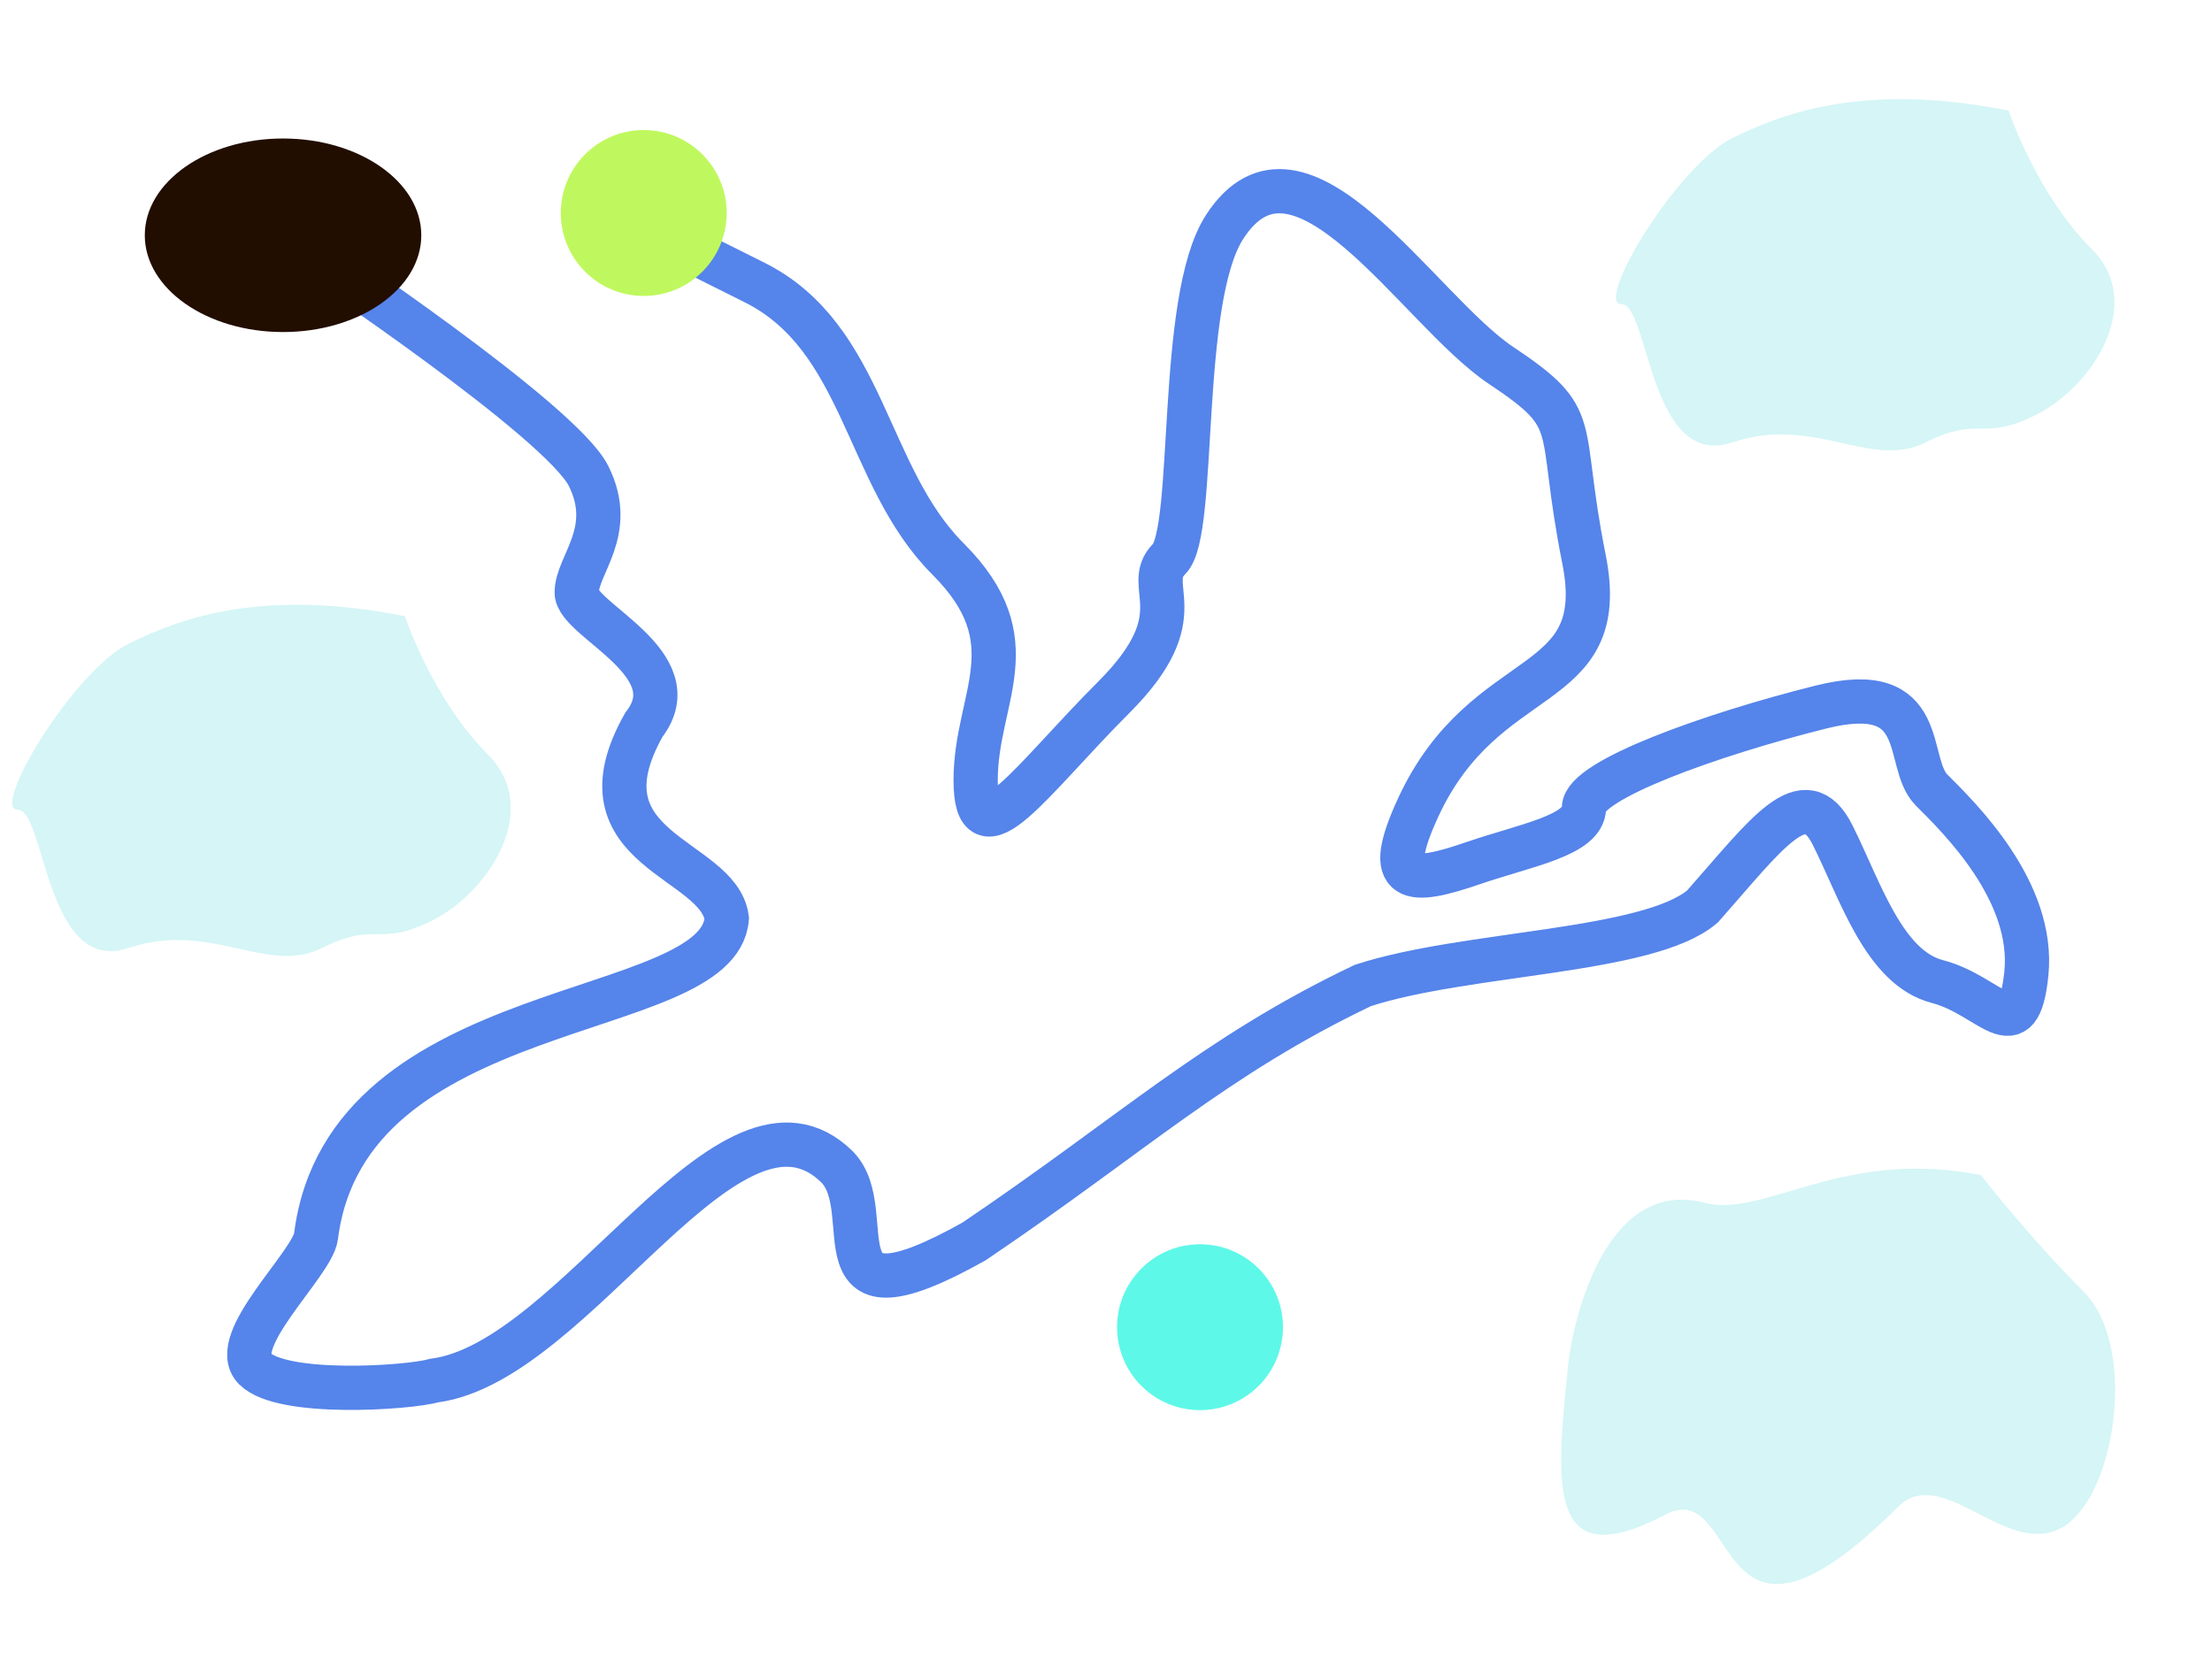
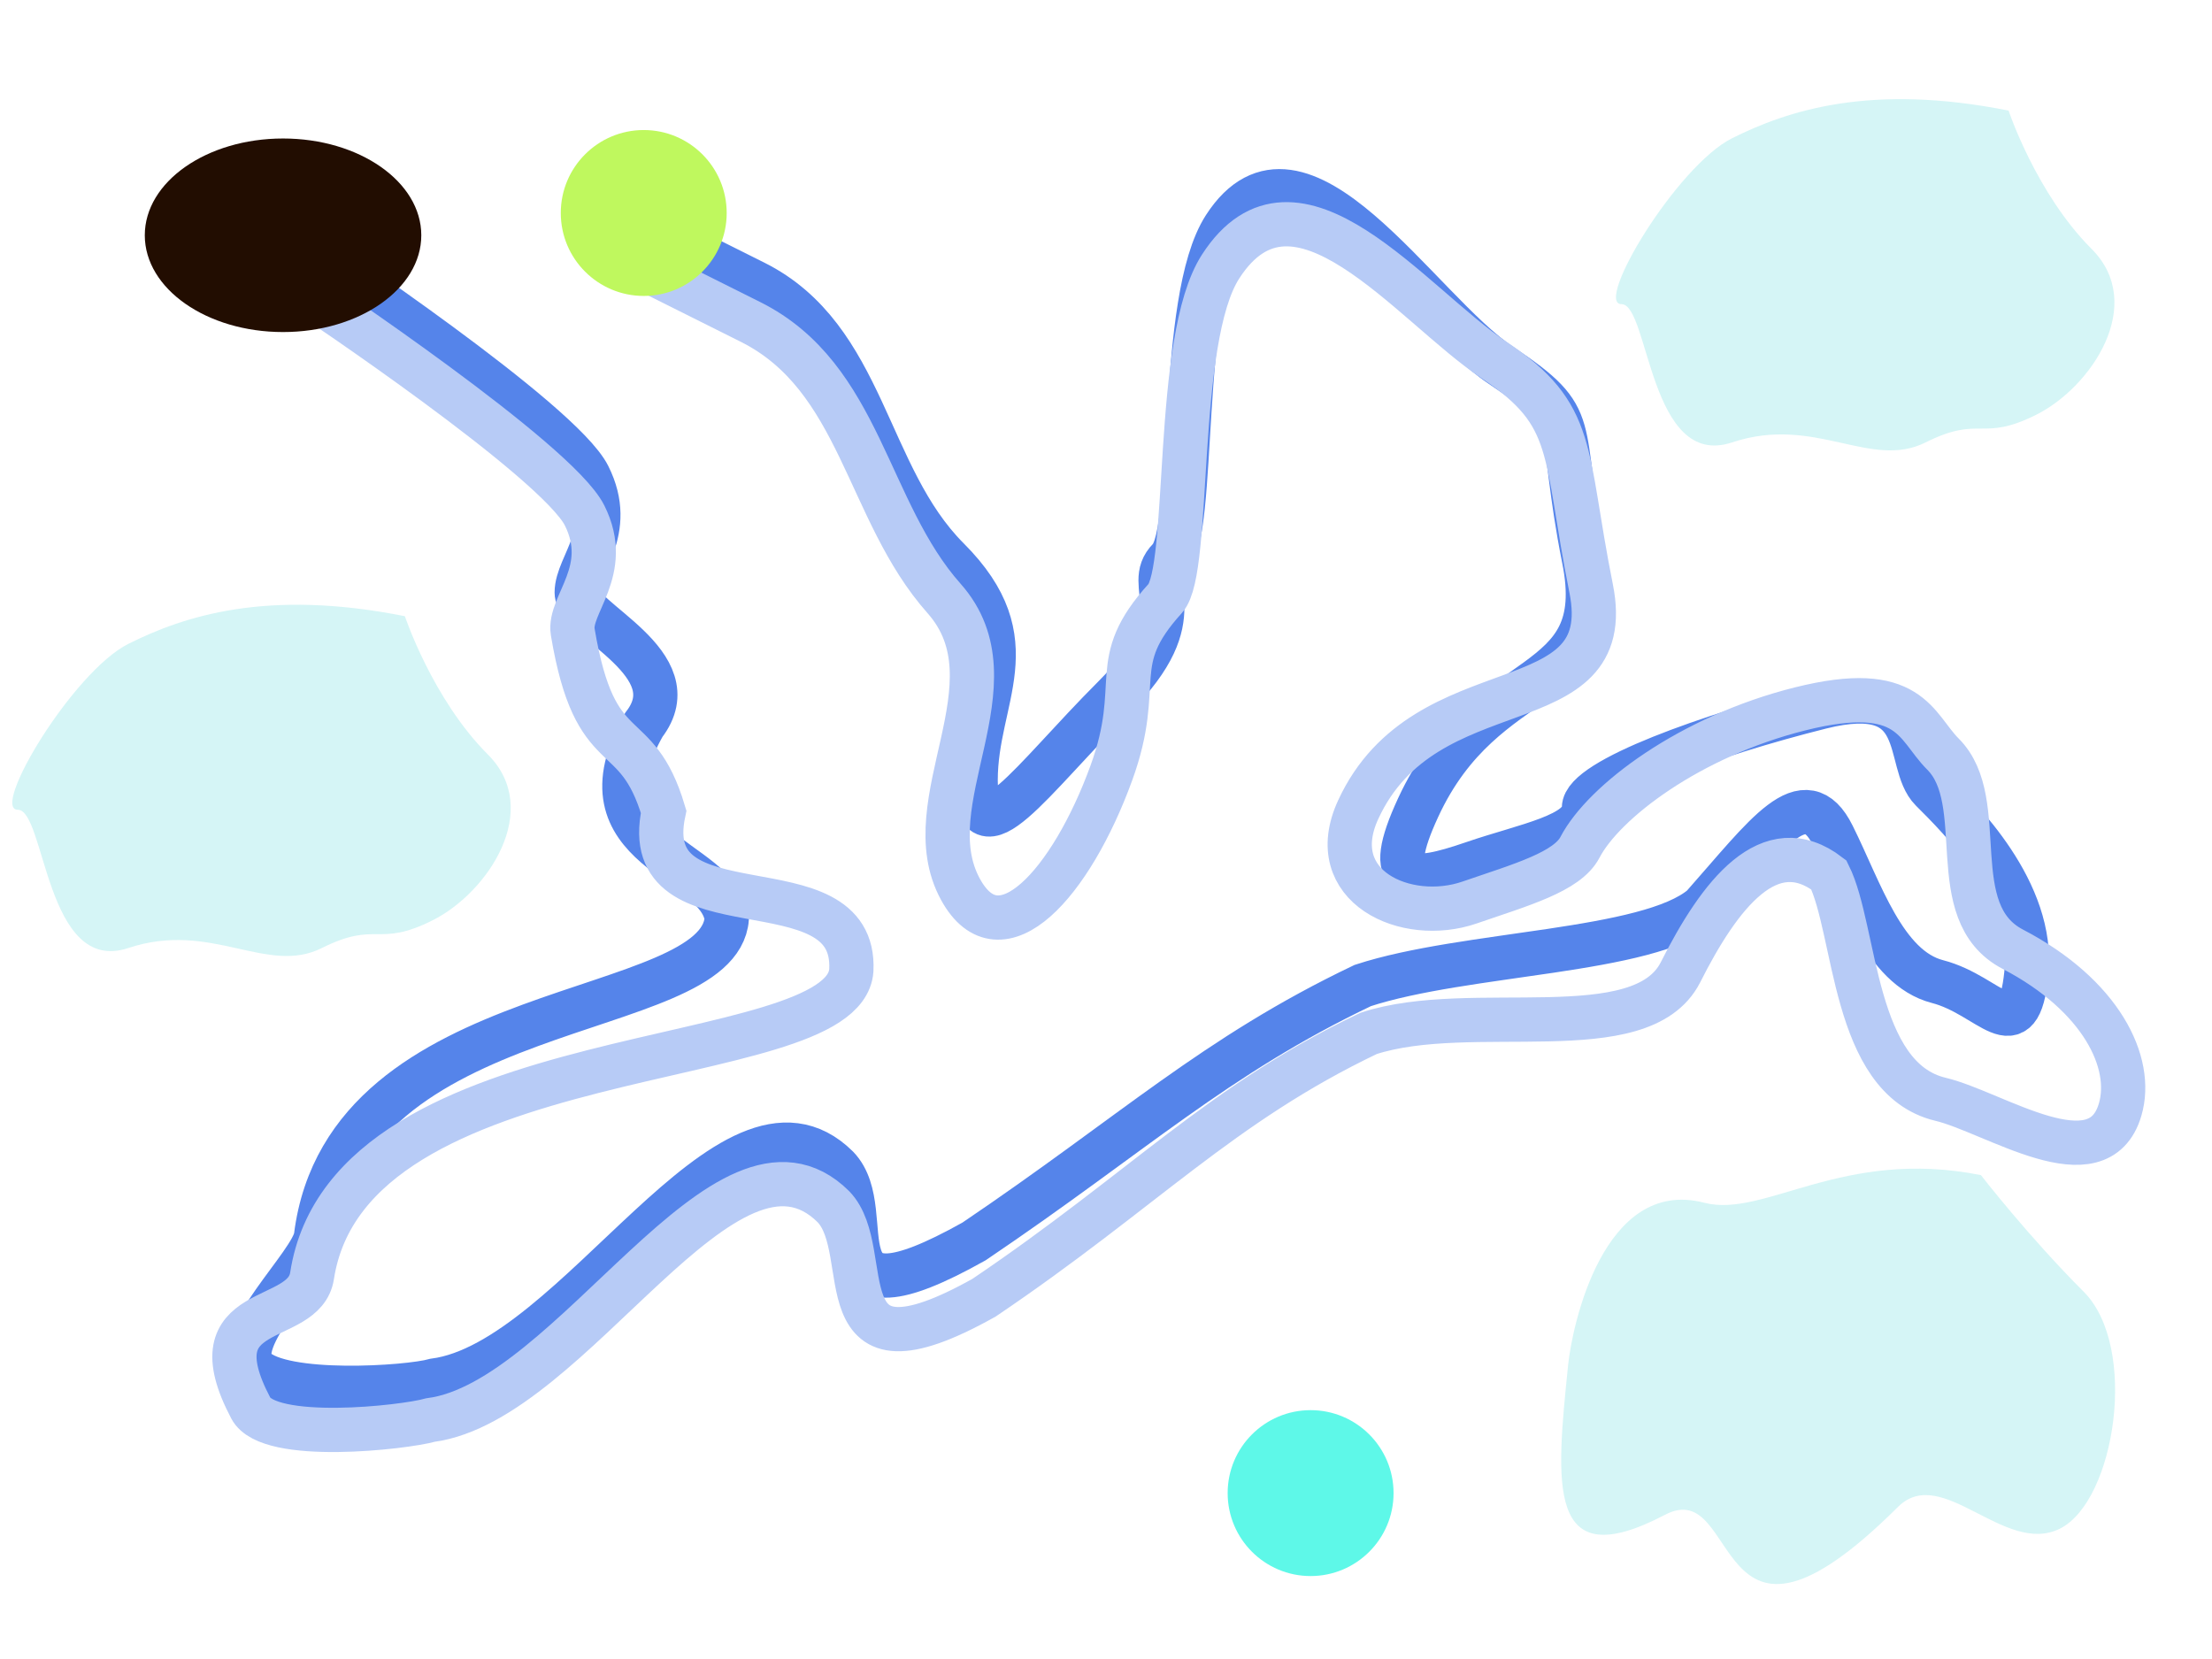
- <svg xmlns="http://www.w3.org/2000/svg" width="400" height="300" viewBox="0 0 400 300" version="1.1">
+ <svg xmlns="http://www.w3.org/2000/svg" width="400" height="300" viewBox="0 0 400 300" version="1.1" class="fullScreen">
  <g id="gameLayer">
-     <path style="fill:none;fill-opacity:1;fill-rule:evenodd;stroke:#5584ea;stroke-width:8;stroke-linecap:round;stroke-linejoin:miter;stroke-miterlimit:4;stroke-dasharray:none;stroke-opacity:1" d="m 56.429,46.071 c 0,0 45,30 50,40 5,10 -2.143,16.071 -2.143,21.071 0,5 20.714,12.857 12.143,23.929 -12.871,22.81 13.571,23.929 15,35 C 130,185 62.705,179.634 57.143,223.571 56.515,228.532 41.071,242.5 46.071,247.5 c 5,5 27.688,3.503 32.5,2.143 25.728,-3.388 53.537,-57.742 72.857,-38.571 7.912,8.242 -5.306,30.228 24.703,13.423 C 205,205 219.597,191.027 246.429,178.214 265,172.143 298.008,172.304 307.857,163.929 c 11.534,-13.011 18.479,-23.142 23.571,-12.857 5,10 9.249,23.919 18.929,26.429 C 360,180 365,190 366.429,176.071 c 1.53,-14.922 -12.143,-28.214 -17.143,-33.214 -5,-5 0,-20 -20,-15 -20,5 -42.857,13.214 -42.857,18.214 0,5 -10.543,6.749 -20,10 C 255,160 250,160 256.429,146.071 c 12.218,-26.471 35,-20 30,-45 -5,-25 0,-25 -15,-35 -15,-10 -36.429,-46.071 -50,-25 -8.562,13.293 -5,55 -10,60 -5,5 5,10 -10,25 -15,15 -25,30 -25,15 0,-15 10,-25 -5,-40 -15,-15 -15,-40 -35,-50 l -20,-10" id="road" />
-     <g id="canon" transform="translate(217,240)">
+     <path style="fill:none;fill-opacity:1;fill-rule:evenodd;stroke:#5584ea;stroke-width:8;stroke-linecap:round;stroke-linejoin:miter;stroke-miterlimit:4;stroke-dasharray:none;stroke-opacity:1" d="m 56.429,46.071 c 0,0 45,30 50,40 5,10 -2.143,16.071 -2.143,21.071 0,5 20.714,12.857 12.143,23.929 -12.871,22.81 13.571,23.929 15,35 C 130,185 62.705,179.634 57.143,223.571 56.515,228.532 41.071,242.5 46.071,247.5 c 5,5 27.688,3.503 32.5,2.143 25.728,-3.388 53.537,-57.742 72.857,-38.571 7.912,8.242 -5.306,30.228 24.703,13.423 C 205,205 219.597,191.027 246.429,178.214 265,172.143 298.008,172.304 307.857,163.929 c 11.534,-13.011 18.479,-23.142 23.571,-12.857 5,10 9.249,23.919 18.929,26.429 C 360,180 365,190 366.429,176.071 c 1.53,-14.922 -12.143,-28.214 -17.143,-33.214 -5,-5 0,-20 -20,-15 -20,5 -42.857,13.214 -42.857,18.214 0,5 -10.543,6.749 -20,10 C 255,160 250,160 256.429,146.071 c 12.218,-26.471 35,-20 30,-45 -5,-25 0,-25 -15,-35 -15,-10 -36.429,-46.071 -50,-25 -8.562,13.293 -5,55 -10,60 -5,5 5,10 -10,25 -15,15 -25,30 -25,15 0,-15 10,-25 -5,-40 -15,-15 -15,-40 -35,-50 l -20,-10" />
+     <path style="fill:none;fill-opacity:1;fill-rule:evenodd;stroke:#b7cbf6;stroke-width:8;stroke-linecap:round;stroke-linejoin:miter;stroke-miterlimit:4;stroke-dasharray:none;stroke-opacity:1" d="m 55.714,53.214 c 0,0 45,30 50,40 5,10 -2.969,16.14 -2.143,21.071 C 107.668,138.745 115,130 120.007,146.801 115,170 155,155 153.948,175.487 152.519,194.416 63.163,186.942 56.429,230.714 55,240 35,235 45.357,254.643 c 3.298,6.255 27.688,3.503 32.5,2.143 25.728,-3.388 53.537,-57.742 72.857,-38.571 7.912,8.242 -2.781,33.259 27.228,16.454 28.869,-19.495 42.708,-34.982 69.54,-47.796 18.571,-6.071 49.235,2.926 56.378,-11.003 C 310.959,161.768 320,150 330.714,158.214 c 5,10 4.286,36.786 20.191,40.571 9.691,2.306 28.547,15.291 32.486,1.854 C 385.871,192.183 380,180 363.965,171.642 351.165,164.97 360,145 351.349,136.363 c -5.004,-4.996 -5.808,-13.181 -25.808,-8.181 -20,5 -35.541,16.819 -39.827,25.033 -2.313,4.433 -10.543,6.749 -20,10 -11.429,3.929 -26.53,-2.89 -20.102,-16.819 12.218,-26.471 47.122,-14.949 42.122,-39.949 -5,-25 -2.525,-31.313 -17.525,-41.313 -15,-10 -35.923,-37.99 -49.495,-16.919 -8.562,13.293 -5.243,54.768 -10,60 C 200,120 206.971,123.281 200.967,139.78 193.713,159.715 180.911,173.991 173.694,160.841 165,145 184.362,123.583 170.714,108.214 c -14.086,-15.862 -15,-40 -35,-50 l -20,-10" id="road" />
+     <g id="canon" transform="translate(237,270)">
      <circle style="opacity:1;fill:#5ef8e8;fill-opacity:1;stroke:none;stroke-width:10;stroke-linecap:round;stroke-linejoin:round;stroke-miterlimit:4;stroke-dasharray:none;stroke-opacity:1" id="ellipse10" cx="0" cy="0" r="15" />
    </g>
    <g id="ballsLayer" />
    <circle style="opacity:1;fill:#bff85e;fill-opacity:1;stroke:none;stroke-width:10;stroke-linecap:round;stroke-linejoin:round;stroke-miterlimit:4;stroke-dasharray:none;stroke-opacity:1" id="path4692" cx="116.408" cy="38.515" r="15" />
    <ellipse style="opacity:1;fill:#220d01;fill-opacity:1;stroke:none;stroke-width:10;stroke-linecap:round;stroke-linejoin:round;stroke-miterlimit:4;stroke-dasharray:none;stroke-opacity:1" id="path4694" cx="51.183" cy="42.545" rx="25" ry="17.5" />
    <path style="fill:#d5f5f6;fill-opacity:1;fill-rule:evenodd;stroke:none;stroke-width:1px;stroke-linecap:butt;stroke-linejoin:miter;stroke-opacity:1" d="m 363.214,20 c -25,-5 -40,0 -50,5 -10,5 -25,30 -20,30 5,0 5,30 20,25 15,-5 25,5 35,0 10,-5 10,0 20,-5 10,-5 20,-20 10,-30 -10,-10 -15,-25 -15,-25 z" />
    <path style="fill:#d5f5f6;fill-opacity:1;fill-rule:evenodd;stroke:none;stroke-width:1px;stroke-linecap:butt;stroke-linejoin:miter;stroke-opacity:1" d="m 73.214,111.429 c -25,-5 -40,0 -50,5 -10,5 -25,30 -20,30 5,0 5,30 20,25 15,-5 25,5 35,0 10,-5 10,0 20,-5 10,-5 20,-20 10,-30 -10,-10 -15,-25 -15,-25 z" />
    <path style="fill:#d5f5f6;fill-opacity:1;fill-rule:evenodd;stroke:none;stroke-width:1px;stroke-linecap:butt;stroke-linejoin:miter;stroke-opacity:1" d="m 358.214,212.5 c -25,-5 -39.177,7.803 -50,5 -18.363,-4.756 -23.96,22.582 -24.643,29.286 -2.194,21.552 -4.027,38.428 17.5,27.143 14.004,-7.341 7.933,32.624 42.143,-1.429 7.924,-7.887 19.286,8.929 29.286,3.929 10,-5 14.286,-32.857 4.286,-42.857 -10,-10 -18.571,-21.071 -18.571,-21.071 z" />
    <g id="fireLayer" />
  </g>
</svg>
